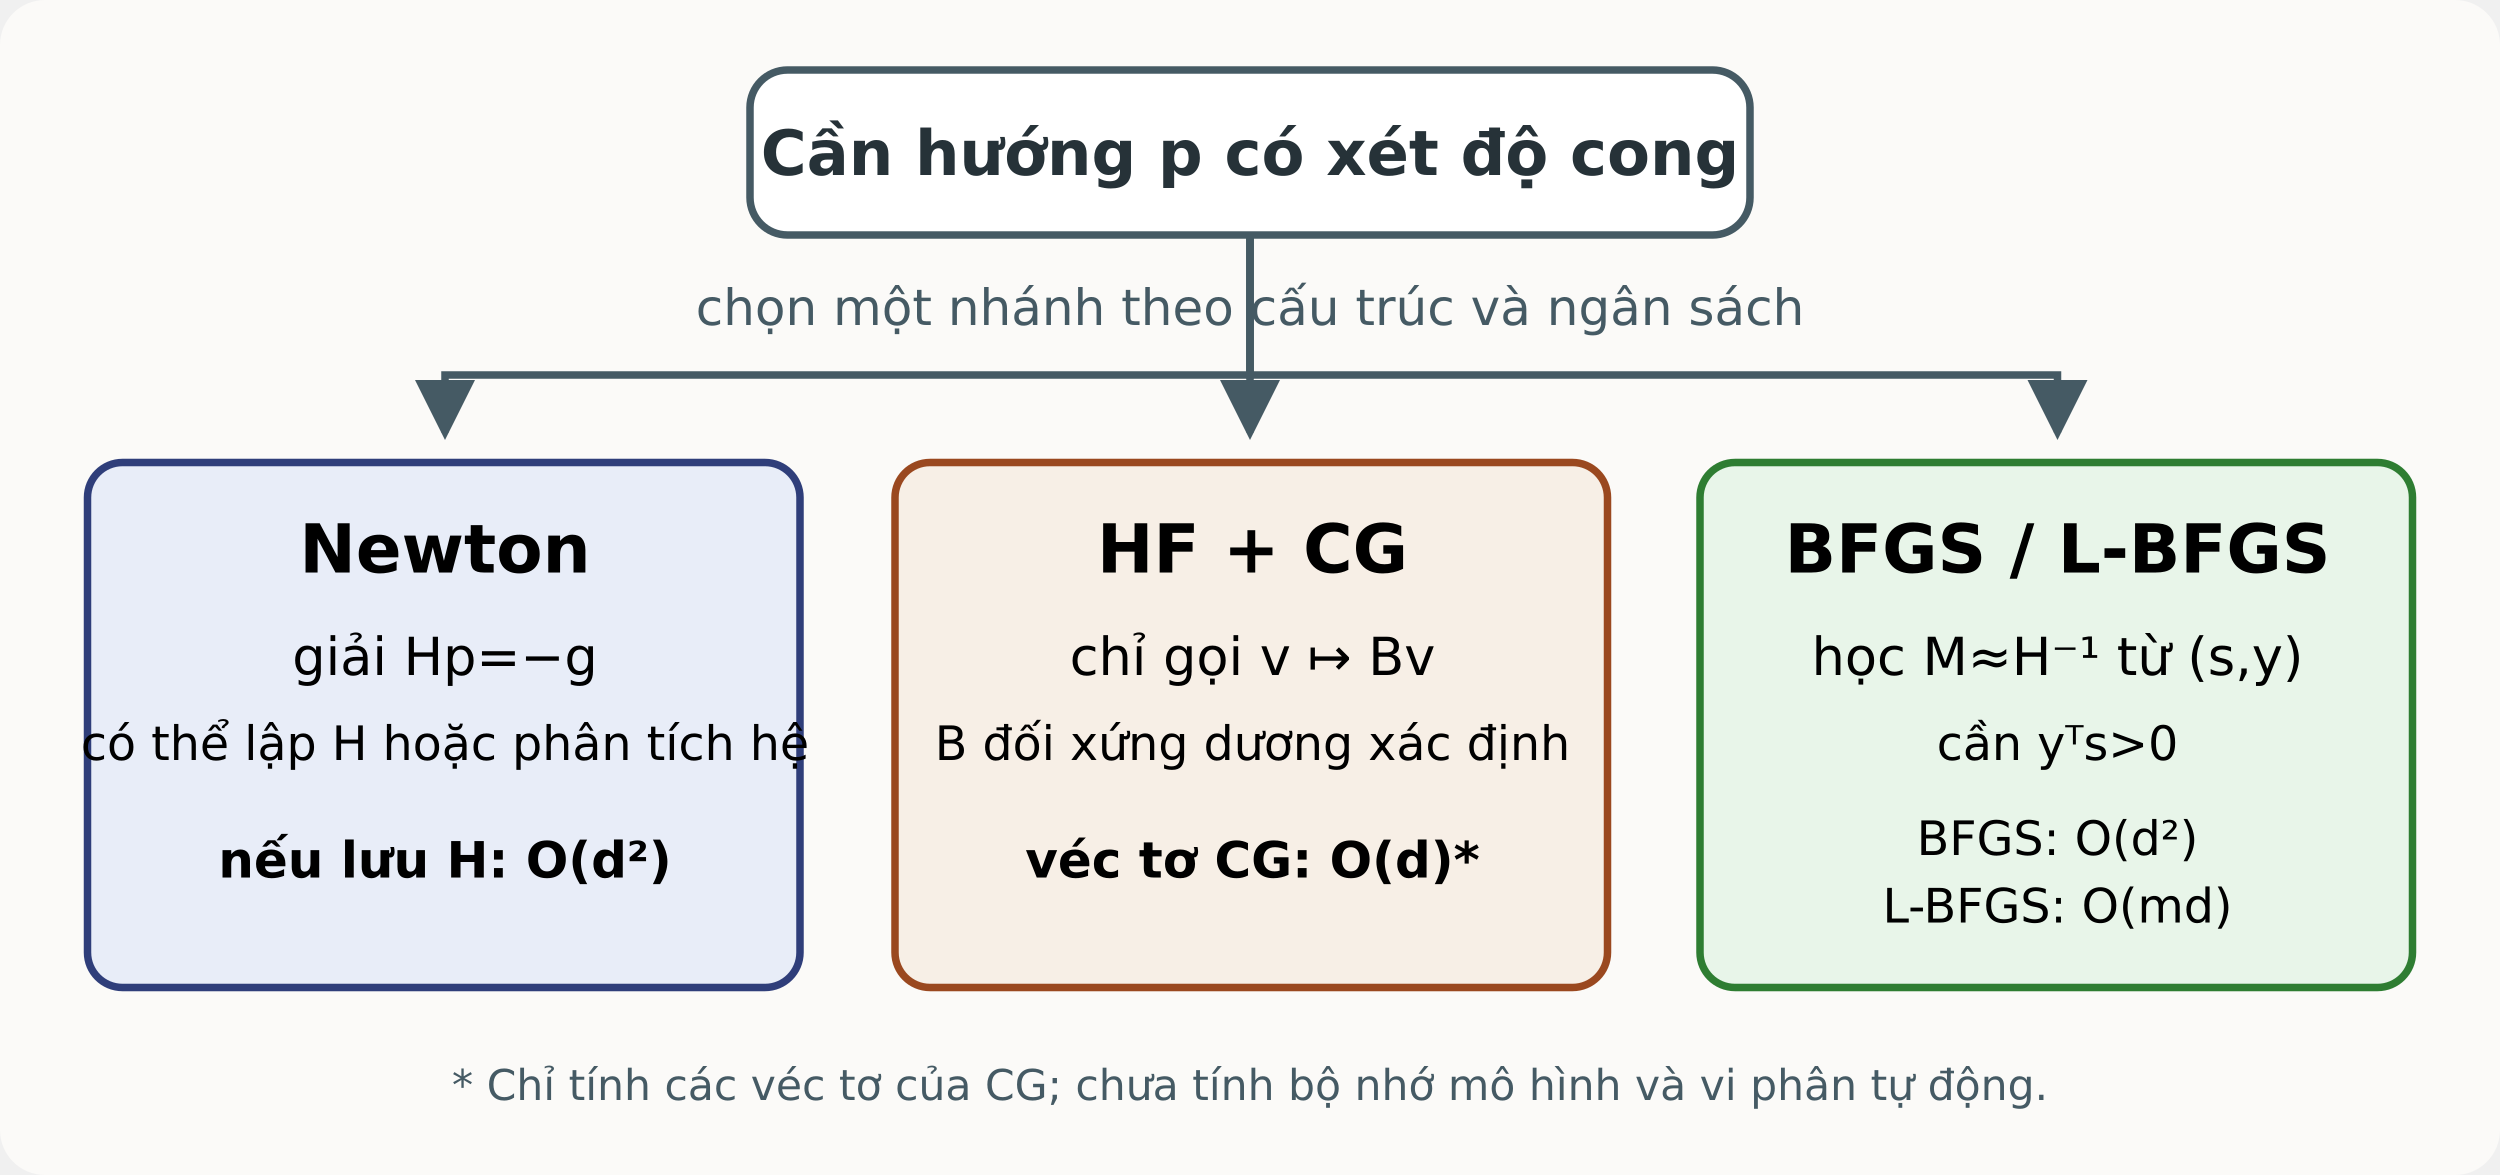
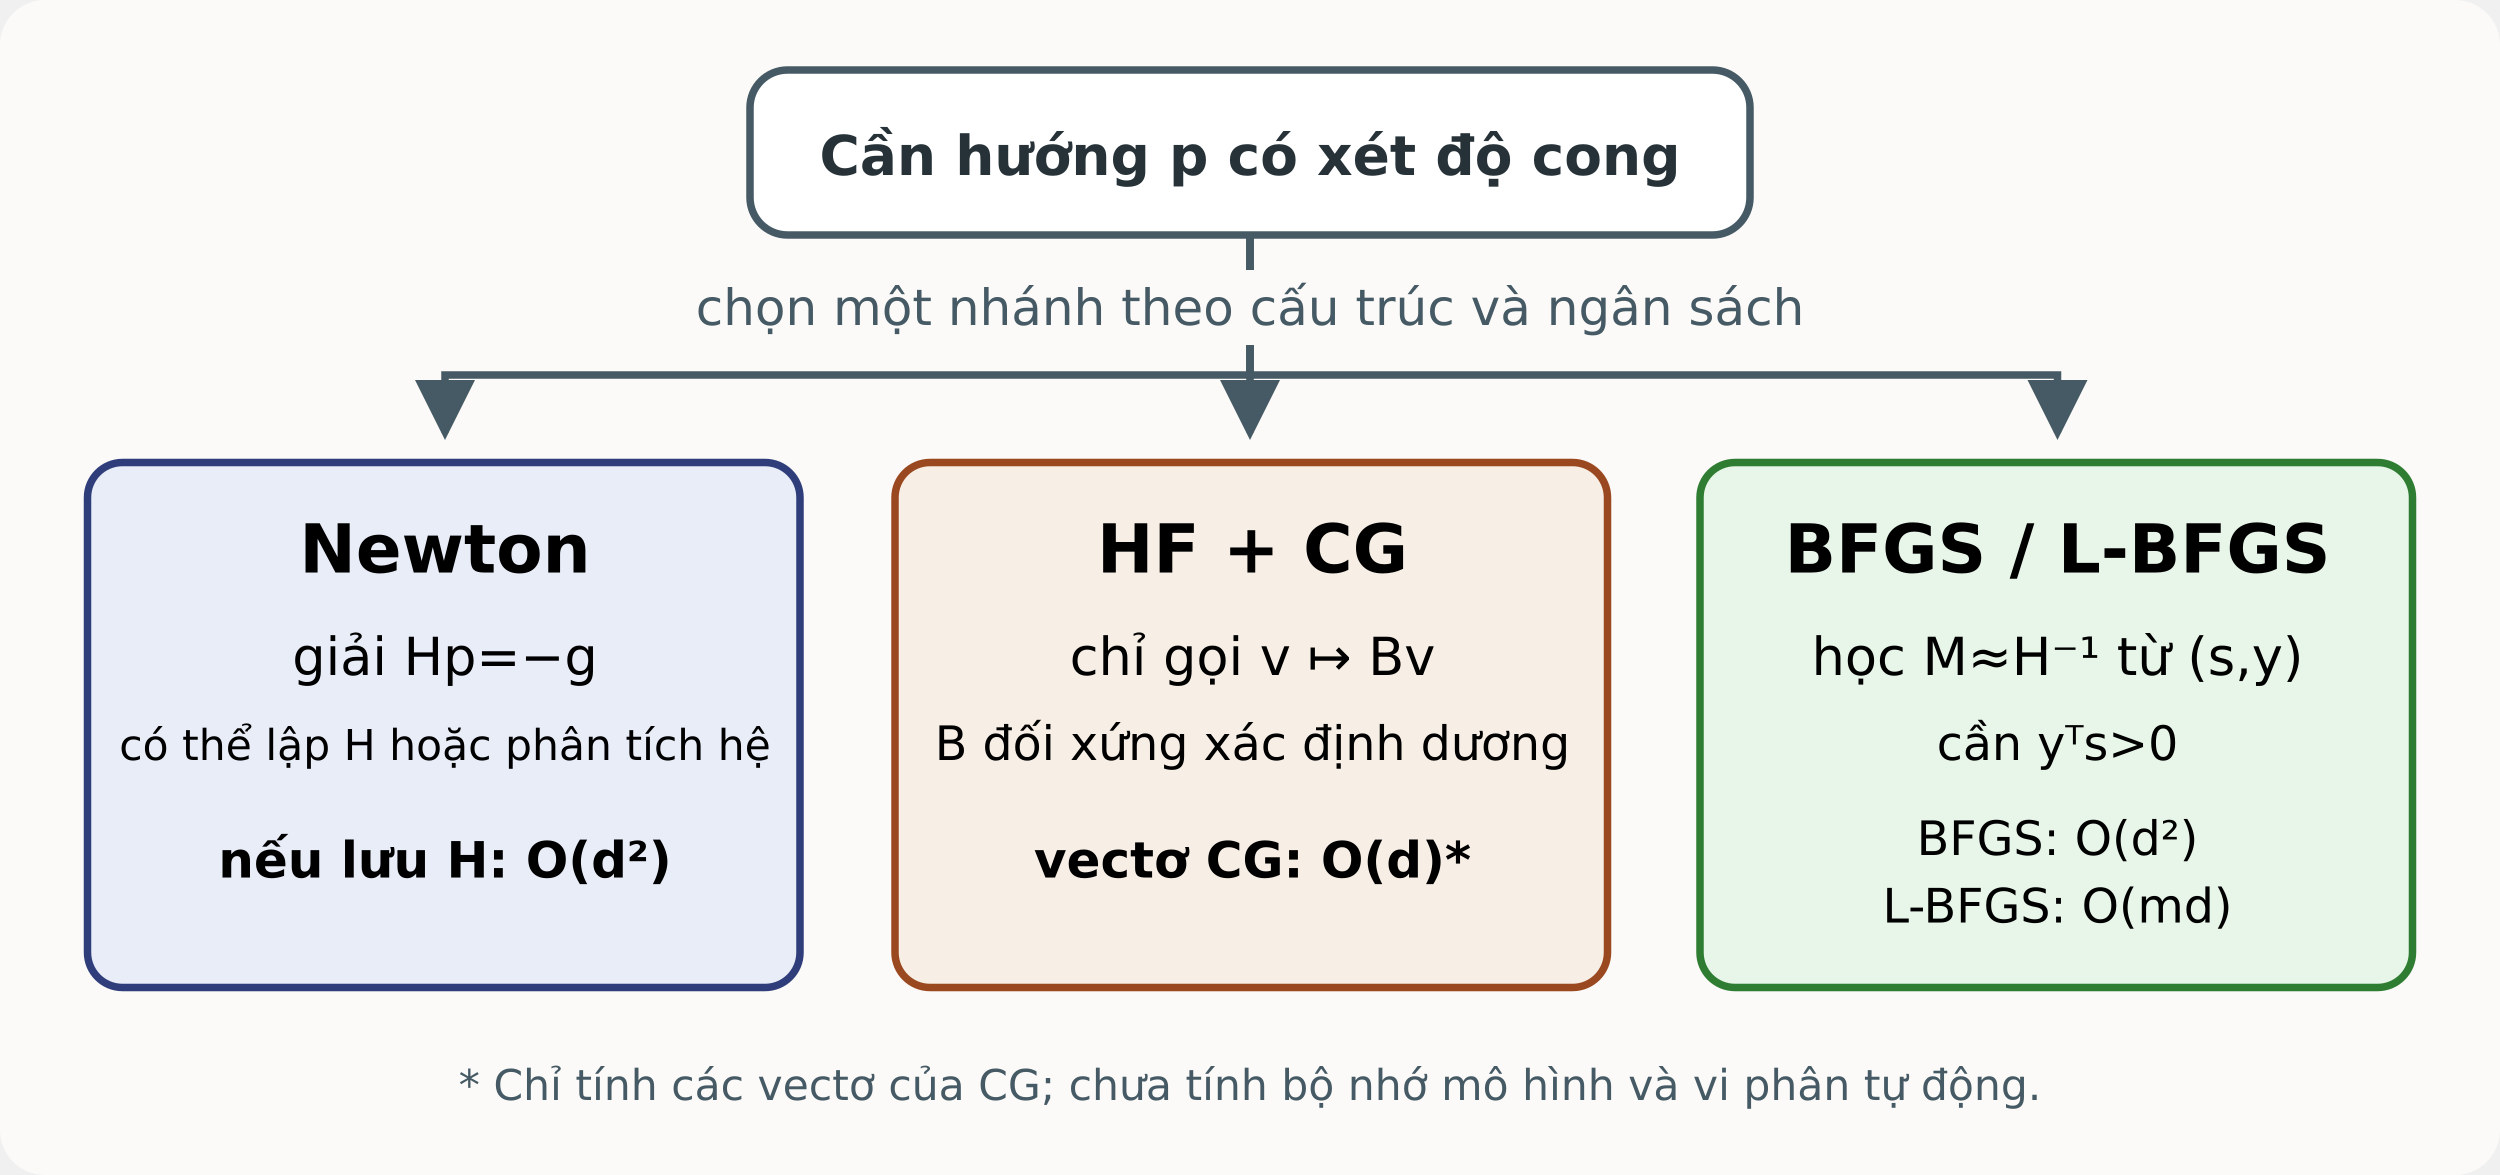
<svg xmlns="http://www.w3.org/2000/svg" viewBox="0 0 1000 470" role="img" aria-labelledby="title desc">
  <defs>
    <marker id="branch-arrow" markerWidth="8" markerHeight="8" refX="7" refY="4" orient="auto">
      <path d="M0 0L8 4L0 8Z" fill="#455a64" />
    </marker>
  </defs>
  <rect width="1000" height="470" rx="18" fill="#fbfaf8" />
  <g font-family="DejaVu Sans, sans-serif" text-anchor="middle">
    <rect x="300" y="28" width="400" height="66" rx="15" fill="#fff" stroke="#455a64" stroke-width="3" />
-     <text x="500" y="70" font-size="25" font-weight="bold" fill="#263238">Cần hướng p có xét độ cong</text>
-     <text x="500" y="130" font-size="20" fill="#455a64">chọn một nhánh theo cấu trúc và ngân sách</text>
+     <text x="500" y="70" font-size="22" font-weight="bold" fill="#263238">Cần hướng p có xét độ cong</text>
    <rect x="35" y="185" width="285" height="210" rx="14" fill="#e8edf8" stroke="#2f3e7a" stroke-width="3" />
    <text x="178" y="229" font-size="27" font-weight="bold">Newton</text>
    <text x="178" y="270" font-size="21">giải Hp=−g</text>
-     <text x="178" y="304" font-size="19">có thể lập H hoặc phân tích hệ</text>
+     <text x="178" y="304" font-size="17">có thể lập H hoặc phân tích hệ</text>
    <text x="178" y="351" font-size="20" font-weight="bold">nếu lưu H: O(d²)</text>
    <rect x="358" y="185" width="285" height="210" rx="14" fill="#f7efe6" stroke="#9a481f" stroke-width="3" />
    <text x="501" y="229" font-size="27" font-weight="bold">HF + CG</text>
    <text x="501" y="270" font-size="21">chỉ gọi v ↦ Bv</text>
-     <text x="501" y="304" font-size="19">B đối xứng dương xác định</text>
-     <text x="501" y="351" font-size="20" font-weight="bold">véc tơ CG: O(d)*</text>
+     <text x="501" y="304" font-size="19">B đối xứng xác định dương</text>
+     <text x="501" y="351" font-size="20" font-weight="bold">vectơ CG: O(d)*</text>
    <rect x="680" y="185" width="285" height="210" rx="14" fill="#e8f5e9" stroke="#2e7d32" stroke-width="3" />
    <text x="823" y="229" font-size="27" font-weight="bold">BFGS / L-BFGS</text>
    <text x="823" y="270" font-size="21">học M≈H⁻¹ từ (s,y)</text>
    <text x="823" y="304" font-size="19">cần yᵀs&gt;0</text>
    <text x="823" y="342" font-size="19">BFGS: O(d²)</text>
    <text x="823" y="369" font-size="19">L-BFGS: O(md)</text>
  </g>
  <g fill="none" stroke="#455a64" stroke-width="3" marker-end="url(#branch-arrow)">
    <path d="M500 94V150H178V173" />
    <path d="M500 94V173" />
    <path d="M500 94V150H823V173" />
  </g>
-   <text x="500" y="440" text-anchor="middle" font-family="DejaVu Sans, sans-serif" font-size="17" fill="#455a64">* Chỉ tính các véc tơ của CG; chưa tính bộ nhớ mô hình và vi phân tự động.</text>
+   <rect x="290" y="108" width="420" height="30" fill="#fbfaf8" />
+   <text x="500" y="130" text-anchor="middle" font-family="DejaVu Sans, sans-serif" font-size="20" fill="#455a64" stroke="#fbfaf8" stroke-width="8" stroke-linejoin="round" paint-order="stroke">chọn một nhánh theo cấu trúc và ngân sách</text>
+   <text x="500" y="440" text-anchor="middle" font-family="DejaVu Sans, sans-serif" font-size="17" fill="#455a64">* Chỉ tính các vectơ của CG; chưa tính bộ nhớ mô hình và vi phân tự động.</text>
</svg>
